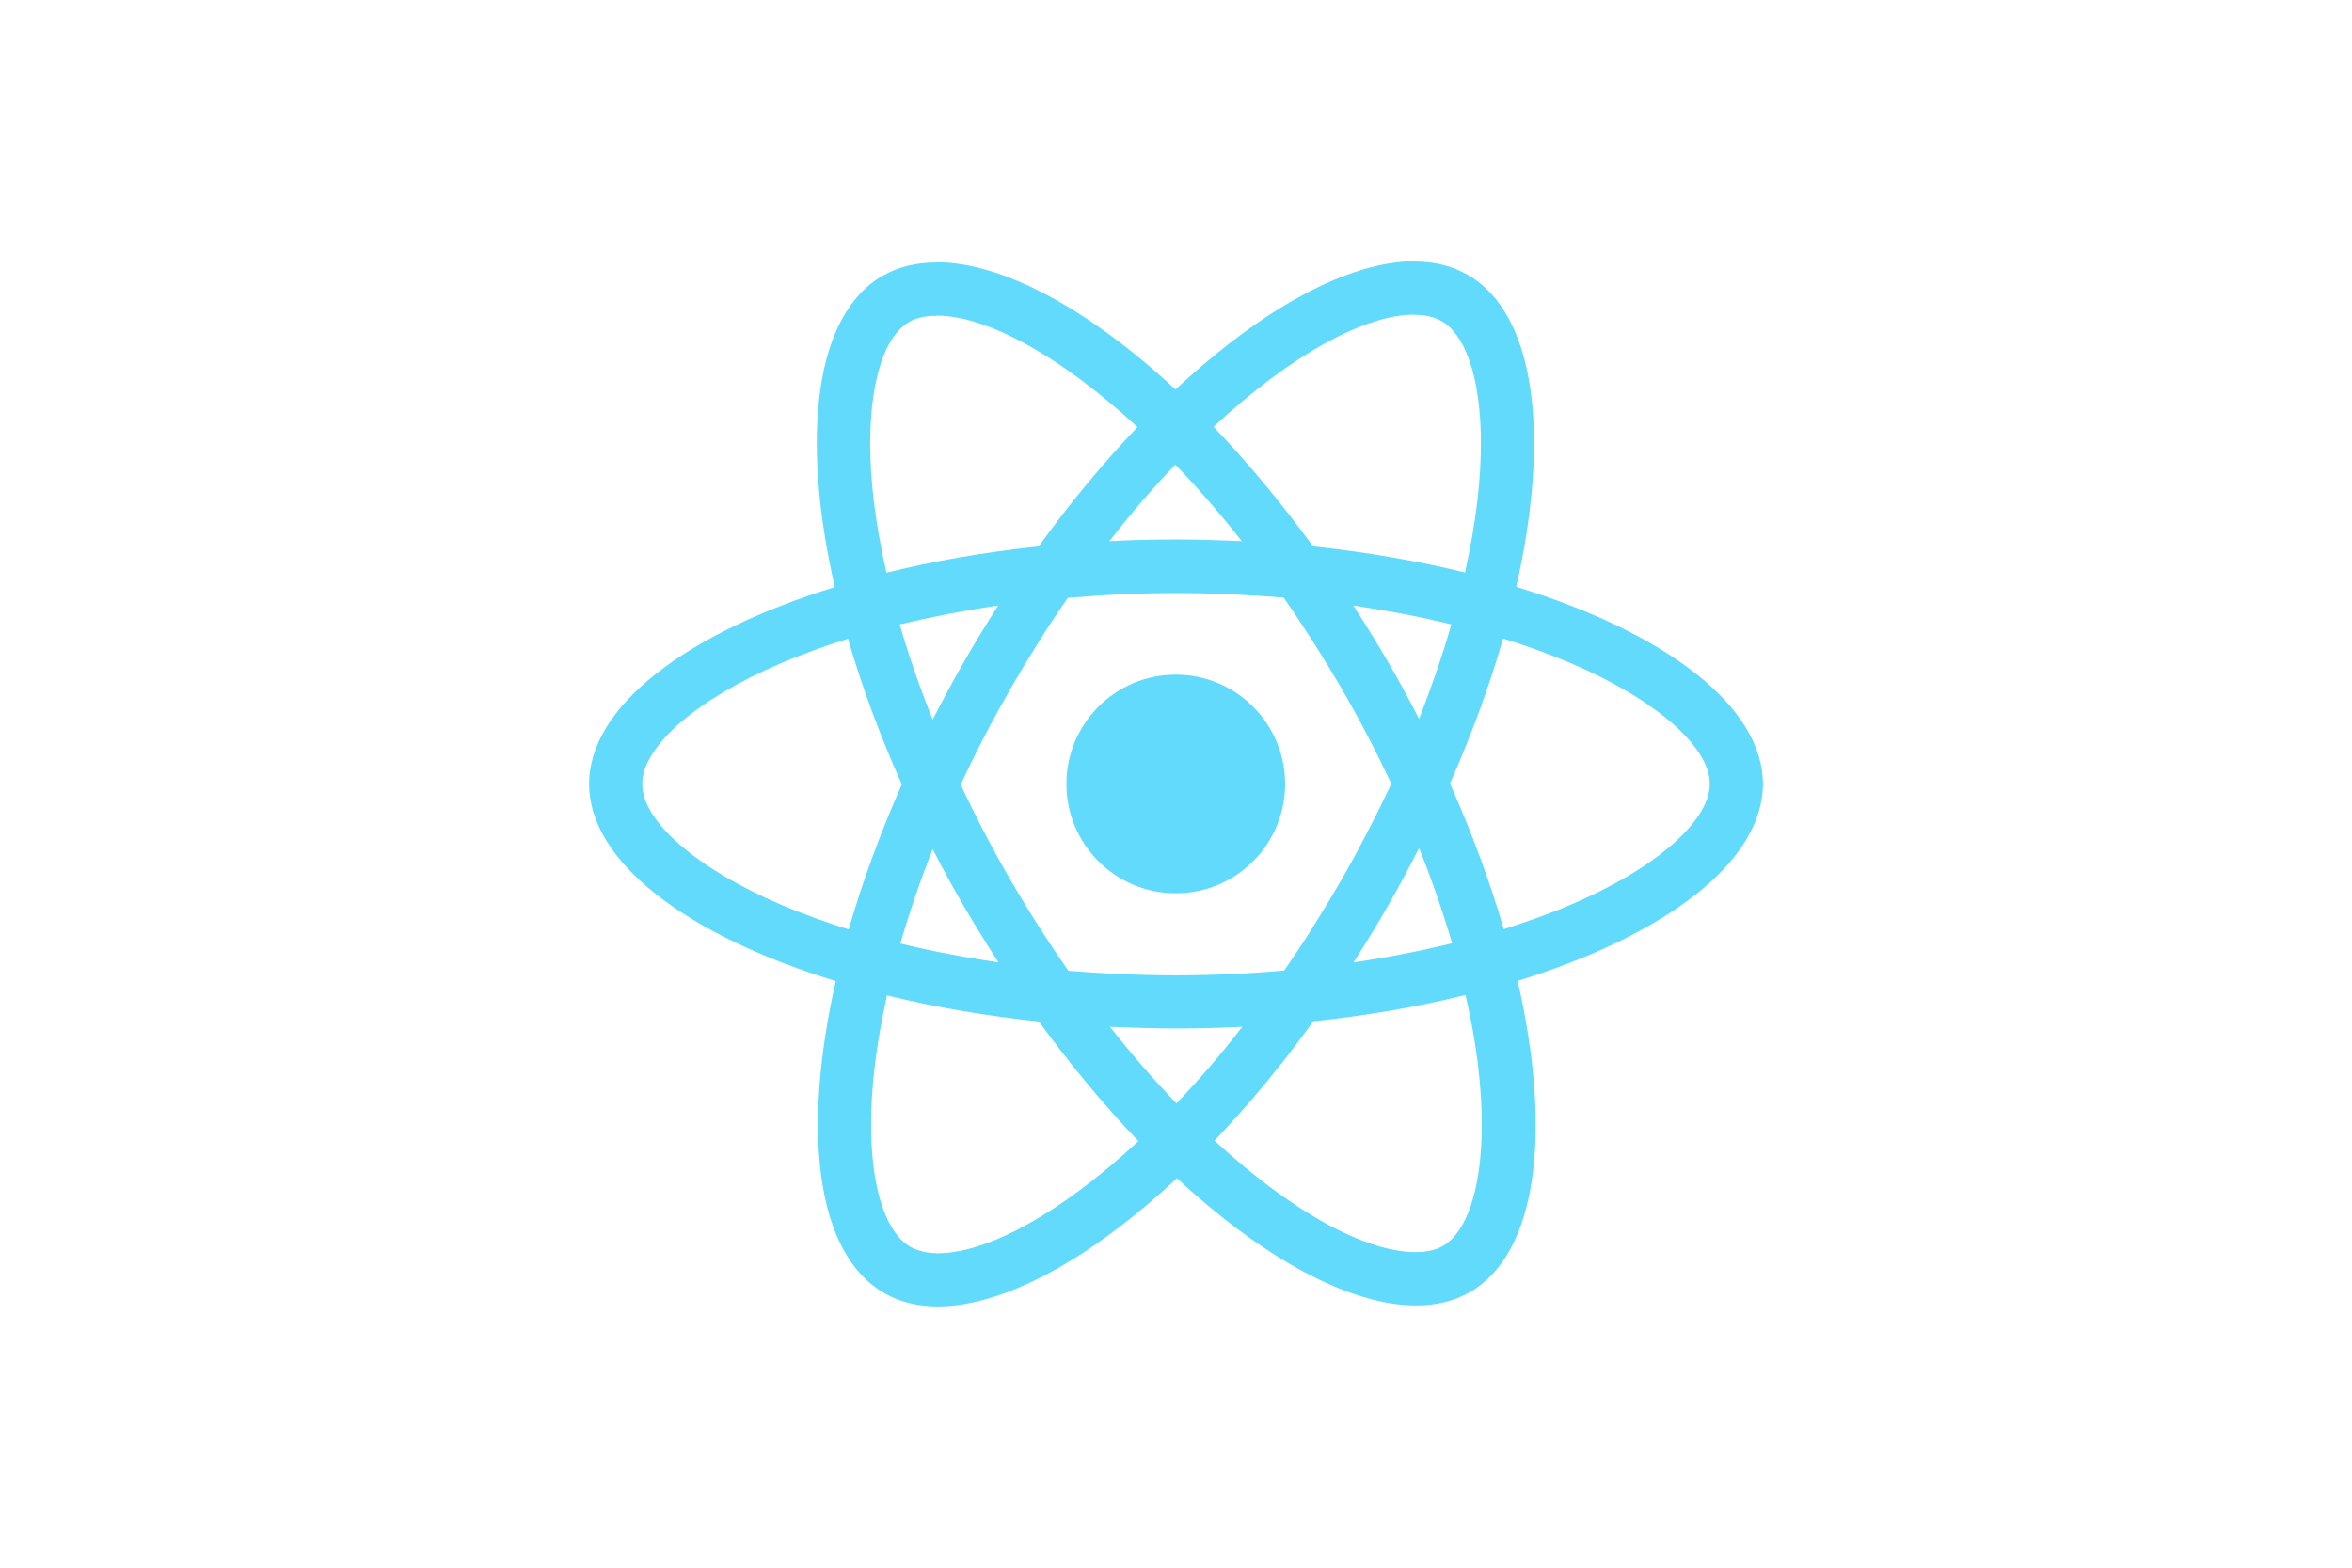
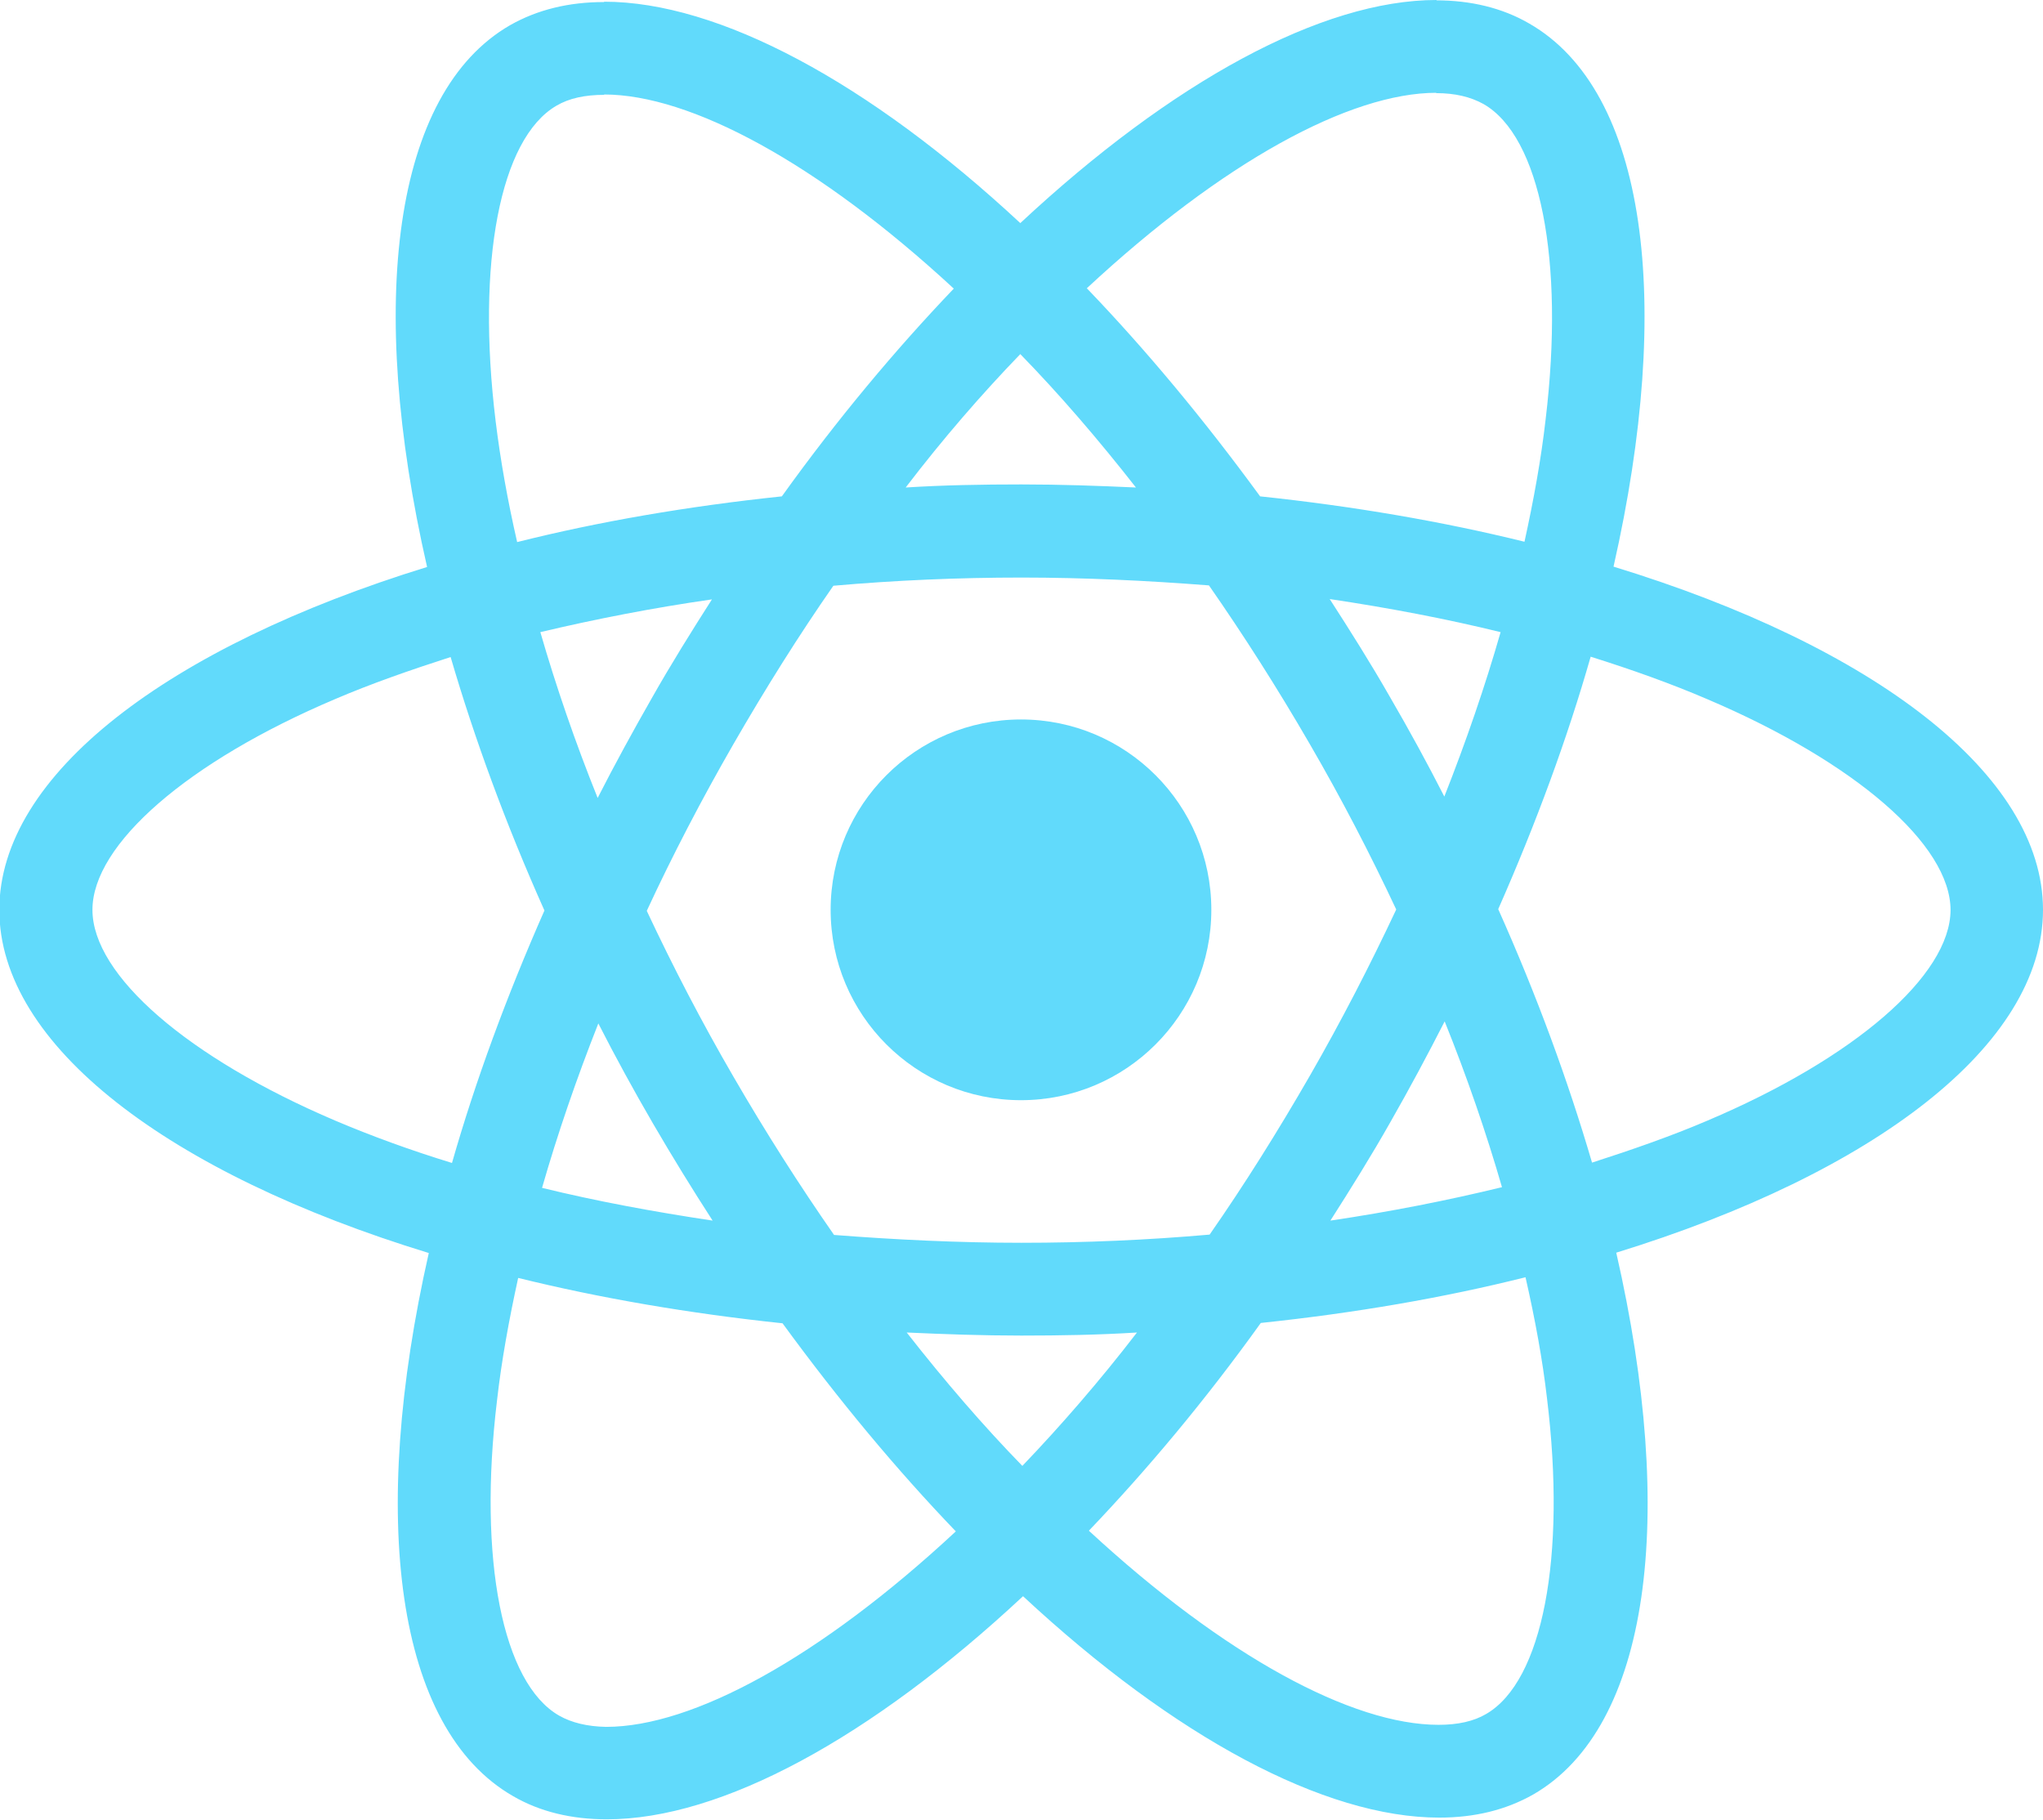
- <svg xmlns="http://www.w3.org/2000/svg" height="800" width="1200" viewBox="-73.59 -109.225 637.78 655.35">
-   <g transform="translate(-175.7 -78)" fill="#61DAFB">
-     <path d="M666.3 296.5c0-32.5-40.7-63.3-103.1-82.4 14.4-63.6 8-114.2-20.2-130.4-6.5-3.8-14.1-5.6-22.4-5.6v22.3c4.6 0 8.3.9 11.4 2.6 13.6 7.8 19.5 37.5 14.9 75.7-1.1 9.4-2.9 19.3-5.1 29.4-19.6-4.8-41-8.5-63.5-10.9-13.5-18.5-27.5-35.3-41.6-50 32.6-30.3 63.2-46.9 84-46.9V78c-27.5 0-63.5 19.6-99.9 53.6-36.4-33.8-72.4-53.2-99.9-53.2v22.3c20.7 0 51.4 16.5 84 46.6-14 14.7-28 31.4-41.3 49.9-22.6 2.4-44 6.1-63.6 11-2.3-10-4-19.7-5.2-29-4.7-38.2 1.1-67.9 14.6-75.8 3-1.8 6.9-2.6 11.5-2.6V78.5c-8.4 0-16 1.8-22.6 5.6-28.1 16.2-34.4 66.7-19.9 130.1-62.2 19.2-102.7 49.9-102.7 82.3 0 32.5 40.7 63.3 103.1 82.4-14.4 63.6-8 114.2 20.2 130.4 6.5 3.8 14.1 5.6 22.5 5.6 27.5 0 63.5-19.6 99.9-53.6 36.4 33.8 72.4 53.2 99.9 53.2 8.4 0 16-1.8 22.6-5.6 28.1-16.2 34.4-66.7 19.9-130.1 62-19.1 102.5-49.9 102.5-82.3zm-130.2-66.7c-3.7 12.9-8.3 26.2-13.5 39.5-4.1-8-8.4-16-13.1-24-4.6-8-9.5-15.8-14.4-23.4 14.2 2.1 27.9 4.7 41 7.9zm-45.8 106.5c-7.8 13.5-15.8 26.3-24.1 38.2-14.9 1.3-30 2-45.2 2-15.1 0-30.2-.7-45-1.9-8.3-11.9-16.4-24.6-24.2-38-7.6-13.1-14.5-26.4-20.8-39.8 6.2-13.4 13.2-26.8 20.7-39.9 7.8-13.5 15.8-26.3 24.1-38.2 14.9-1.3 30-2 45.2-2 15.1 0 30.2.7 45 1.9 8.3 11.9 16.4 24.6 24.2 38 7.6 13.1 14.5 26.4 20.8 39.8-6.3 13.4-13.2 26.8-20.7 39.9zm32.3-13c5.4 13.4 10 26.8 13.8 39.8-13.1 3.2-26.9 5.9-41.2 8 4.9-7.7 9.8-15.6 14.4-23.7 4.6-8 8.9-16.1 13-24.1zM421.2 430c-9.3-9.6-18.6-20.3-27.8-32 9 .4 18.2.7 27.5.7 9.4 0 18.7-.2 27.8-.7-9 11.7-18.3 22.4-27.5 32zm-74.4-58.9c-14.2-2.1-27.9-4.7-41-7.9 3.7-12.9 8.3-26.2 13.5-39.5 4.1 8 8.4 16 13.1 24 4.7 8 9.5 15.8 14.4 23.4zM420.7 163c9.3 9.6 18.6 20.3 27.8 32-9-.4-18.2-.7-27.5-.7-9.4 0-18.7.2-27.8.7 9-11.7 18.3-22.4 27.5-32zm-74 58.9c-4.9 7.7-9.8 15.6-14.4 23.7-4.6 8-8.9 16-13 24-5.4-13.4-10-26.8-13.8-39.8 13.1-3.1 26.9-5.8 41.2-7.9zm-90.5 125.2c-35.4-15.1-58.3-34.9-58.3-50.6 0-15.7 22.9-35.6 58.3-50.6 8.6-3.7 18-7 27.7-10.1 5.7 19.6 13.2 40 22.5 60.9-9.2 20.8-16.6 41.1-22.2 60.6-9.9-3.1-19.3-6.5-28-10.2zM310 490c-13.6-7.8-19.5-37.5-14.9-75.7 1.1-9.4 2.9-19.3 5.1-29.4 19.6 4.8 41 8.5 63.5 10.9 13.5 18.5 27.5 35.3 41.6 50-32.6 30.3-63.2 46.9-84 46.9-4.5-.1-8.3-1-11.3-2.7zm237.2-76.2c4.7 38.2-1.1 67.9-14.6 75.8-3 1.8-6.9 2.6-11.5 2.6-20.7 0-51.4-16.5-84-46.6 14-14.7 28-31.4 41.3-49.9 22.6-2.4 44-6.1 63.6-11 2.3 10.1 4.1 19.8 5.2 29.1zm38.5-66.7c-8.6 3.7-18 7-27.7 10.1-5.7-19.6-13.2-40-22.5-60.9 9.2-20.8 16.6-41.1 22.2-60.6 9.9 3.1 19.3 6.5 28.1 10.2 35.4 15.1 58.3 34.9 58.3 50.6-.1 15.7-23 35.6-58.4 50.6z" />
-     <circle r="45.7" cy="296.5" cx="420.9" />
+ <svg xmlns="http://www.w3.org/2000/svg" version="1.1" id="Layer_1" x="0px" y="0px" viewBox="0 0 598.9 533.3" style="enable-background:new 0 0 598.9 533.3;" xml:space="preserve">
+   <style type="text/css">
+ 	.st0{fill:#61DAFB;}
+ </style>
+   <g transform="translate(-175.7 -78)">
+     <path class="st0" d="M774.6,344.7c0-39.7-49.7-77.3-125.9-100.6c17.6-77.6,9.8-139.4-24.7-159.2c-7.9-4.6-17.2-6.8-27.3-6.8v27.2   c5.6,0,10.1,1.1,13.9,3.2c16.6,9.5,23.8,45.8,18.2,92.4c-1.3,11.5-3.5,23.6-6.2,35.9c-23.9-5.9-50-10.4-77.5-13.3   c-16.5-22.6-33.6-43.1-50.8-61c39.8-37,77.1-57.3,102.5-57.3V78c-33.6,0-77.5,23.9-122,65.4c-44.4-41.3-88.4-64.9-122-64.9v27.2   c25.3,0,62.7,20.1,102.5,56.9c-17.1,17.9-34.2,38.3-50.4,60.9c-27.6,2.9-53.7,7.4-77.6,13.4c-2.8-12.2-4.9-24-6.3-35.4   c-5.7-46.6,1.3-82.9,17.8-92.5c3.7-2.2,8.4-3.2,14-3.2V78.6c-10.3,0-19.5,2.2-27.6,6.8c-34.3,19.8-42,81.4-24.3,158.8   c-75.9,23.4-125.4,60.9-125.4,100.5c0,39.7,49.7,77.3,125.9,100.6c-17.6,77.6-9.8,139.4,24.7,159.2c7.9,4.6,17.2,6.8,27.5,6.8   c33.6,0,77.5-23.9,122-65.4c44.4,41.3,88.4,64.9,122,64.9c10.3,0,19.5-2.2,27.6-6.8c34.3-19.8,42-81.4,24.3-158.8   C725.1,421.9,774.6,384.3,774.6,344.7L774.6,344.7z M615.6,263.3c-4.5,15.7-10.1,32-16.5,48.2c-5-9.8-10.3-19.5-16-29.3   c-5.6-9.8-11.6-19.3-17.6-28.6C582.9,256.2,599.7,259.4,615.6,263.3L615.6,263.3z M559.7,393.3c-9.5,16.5-19.3,32.1-29.4,46.6   c-18.2,1.6-36.6,2.4-55.2,2.4c-18.4,0-36.9-0.9-54.9-2.3c-10.1-14.5-20-30-29.5-46.4c-9.3-16-17.7-32.2-25.4-48.6   c7.6-16.4,16.1-32.7,25.3-48.7c9.5-16.5,19.3-32.1,29.4-46.6c18.2-1.6,36.6-2.4,55.2-2.4c18.4,0,36.9,0.9,54.9,2.3   c10.1,14.5,20,30,29.5,46.4c9.3,16,17.7,32.2,25.4,48.6C577.3,361,568.9,377.3,559.7,393.3L559.7,393.3z M599.2,377.4   c6.6,16.4,12.2,32.7,16.8,48.6c-16,3.9-32.8,7.2-50.3,9.8c6-9.4,12-19,17.6-28.9C588.9,397.1,594.2,387.2,599.2,377.4L599.2,377.4z    M475.4,507.7c-11.4-11.7-22.7-24.8-33.9-39.1c11,0.5,22.2,0.9,33.6,0.9c11.5,0,22.8-0.2,33.9-0.9C498,482.9,486.6,496,475.4,507.7   z M384.6,435.8c-17.3-2.6-34.1-5.7-50-9.6c4.5-15.7,10.1-32,16.5-48.2c5,9.8,10.3,19.5,16,29.3S378.6,426.5,384.6,435.8z    M474.8,181.8c11.4,11.7,22.7,24.8,33.9,39.1c-11-0.5-22.2-0.9-33.6-0.9c-11.5,0-22.8,0.2-33.9,0.9   C452.2,206.5,463.5,193.5,474.8,181.8z M384.4,253.7c-6,9.4-12,19-17.6,28.9c-5.6,9.8-10.9,19.5-15.9,29.3   c-6.6-16.4-12.2-32.7-16.8-48.6C350.1,259.5,367,256.2,384.4,253.7L384.4,253.7z M274,406.5c-43.2-18.4-71.2-42.6-71.2-61.8   s28-43.5,71.2-61.8c10.5-4.5,22-8.5,33.8-12.3c7,23.9,16.1,48.8,27.5,74.3c-11.2,25.4-20.3,50.2-27.1,74   C296.1,415.2,284.6,411,274,406.5L274,406.5z M339.6,580.9c-16.6-9.5-23.8-45.8-18.2-92.4c1.3-11.5,3.5-23.6,6.2-35.9   c23.9,5.9,50,10.4,77.5,13.3c16.5,22.6,33.6,43.1,50.8,61c-39.8,37-77.1,57.3-102.5,57.3C347.9,584.1,343.3,583,339.6,580.9   L339.6,580.9z M629.2,487.9c5.7,46.6-1.3,82.9-17.8,92.5c-3.7,2.2-8.4,3.2-14,3.2c-25.3,0-62.7-20.1-102.5-56.9   c17.1-17.9,34.2-38.3,50.4-60.9c27.6-2.9,53.7-7.4,77.6-13.4C625.7,464.7,627.9,476.6,629.2,487.9z M676.2,406.5   c-10.5,4.5-22,8.5-33.8,12.3c-7-23.9-16.1-48.8-27.5-74.3c11.2-25.4,20.3-50.2,27.1-74c12.1,3.8,23.6,7.9,34.3,12.5   c43.2,18.4,71.2,42.6,71.2,61.8C747.4,363.9,719.4,388.2,676.2,406.5L676.2,406.5z" />
+     <circle class="st0" cx="475" cy="344.7" r="55.8" />
  </g>
</svg>
